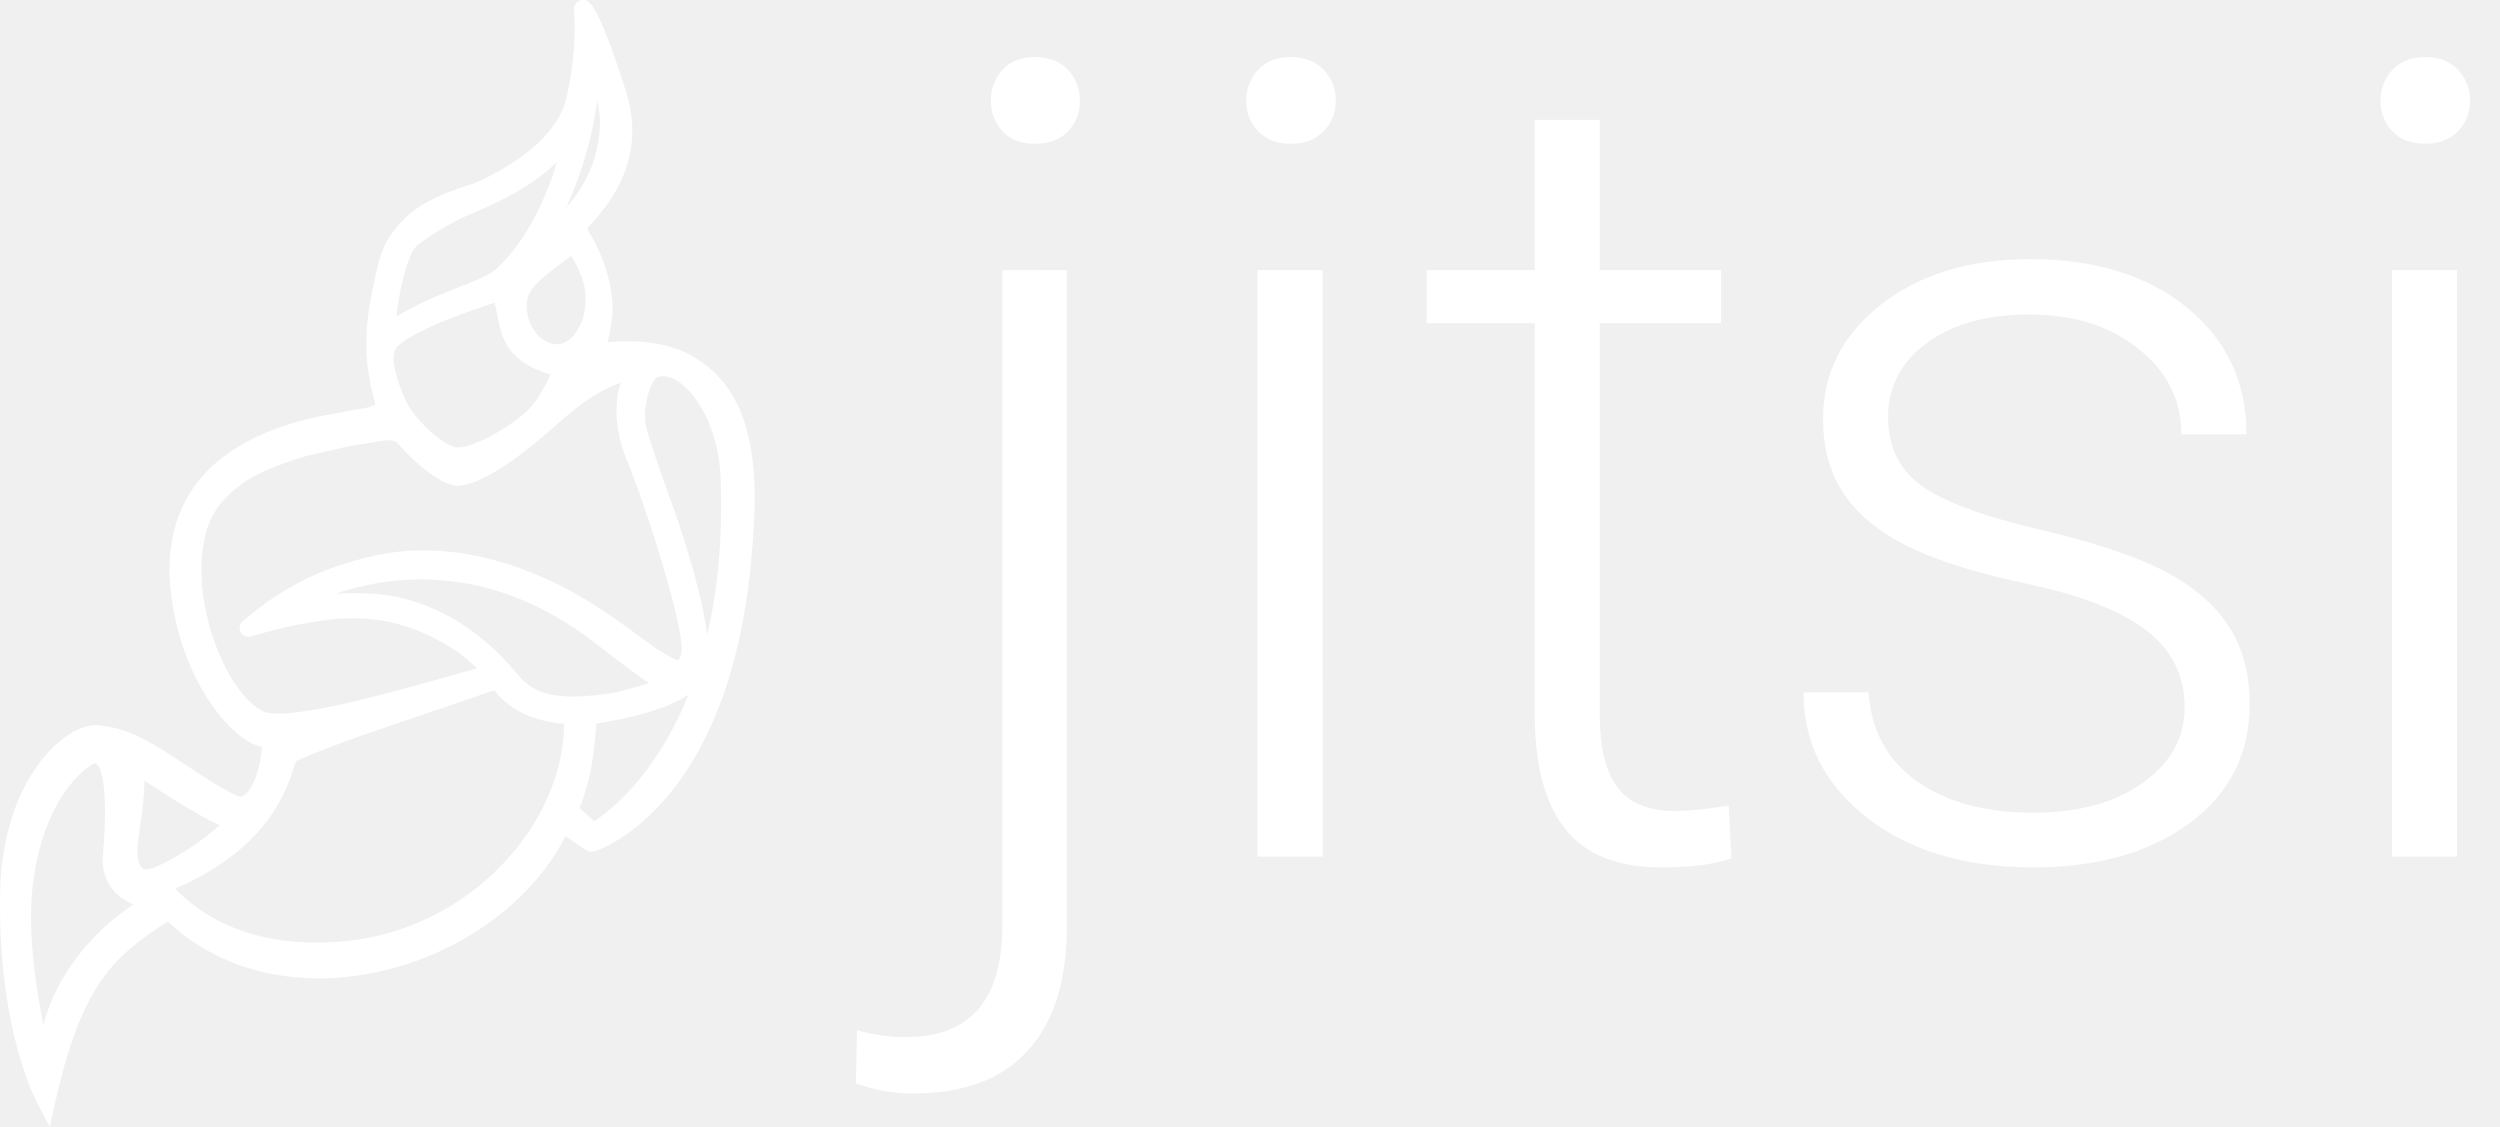
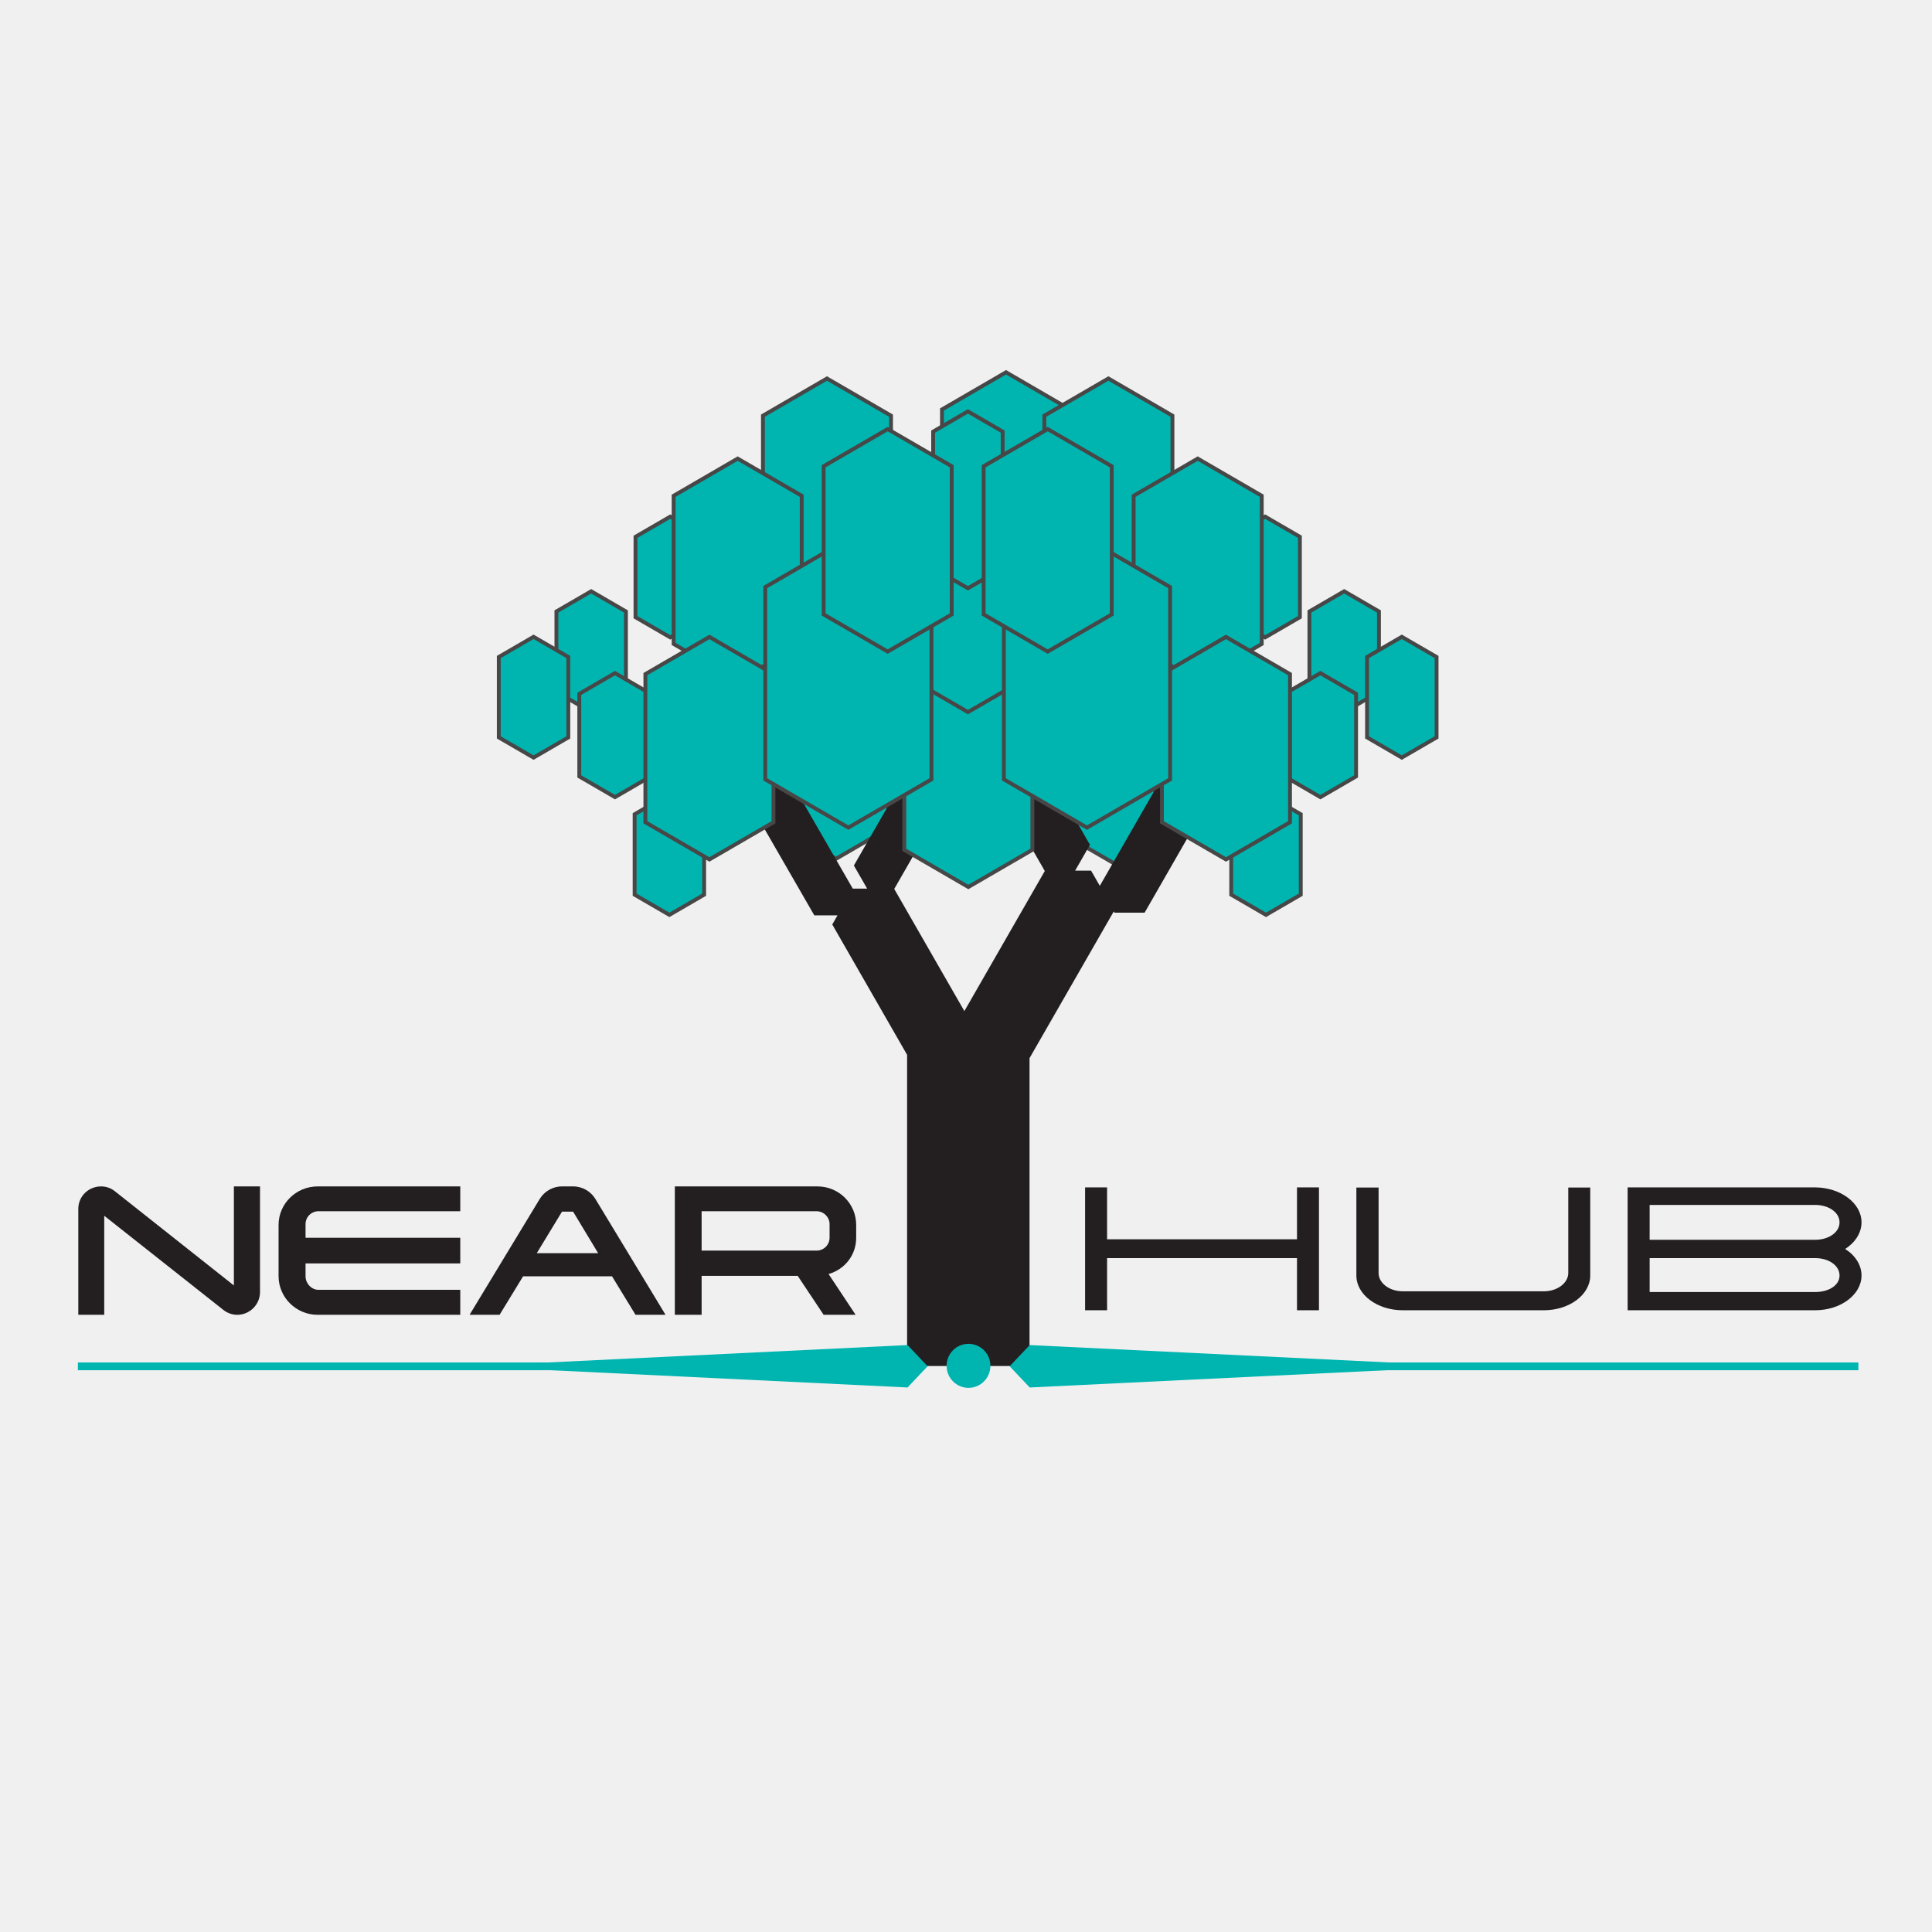
- <svg xmlns="http://www.w3.org/2000/svg" width="71" height="32" viewBox="0 0 71 32" fill="none">
-   <path d="M20.945 11.496C20.688 10.945 20.272 10.482 19.752 10.166C19.133 9.773 18.36 9.69 17.821 9.69C17.639 9.69 17.458 9.7 17.277 9.718H17.264C17.274 9.644 17.293 9.548 17.309 9.47C17.336 9.333 17.366 9.178 17.384 9.016C17.456 8.321 17.208 7.387 16.753 6.636C16.681 6.516 16.684 6.476 16.684 6.476C16.706 6.442 16.733 6.41 16.763 6.383L16.805 6.339C17.88 5.187 18.206 3.921 17.77 2.567C16.944 1.24512e-05 16.722 1.24425e-05 16.56 1.24425e-05C16.524 -0 16.488 0.007 16.455 0.021C16.422 0.036 16.392 0.057 16.368 0.084C16.341 0.116 16.322 0.154 16.31 0.195C16.299 0.236 16.297 0.278 16.303 0.32C16.387 1.171 16.195 2.39 16.067 2.854C15.911 3.437 15.363 4.308 13.635 5.135C13.514 5.187 13.39 5.233 13.264 5.272C12.7 5.46 11.758 5.776 11.235 6.497C10.84 6.959 10.744 7.423 10.573 8.259C10.421 9.003 10.298 9.908 10.539 10.989C10.563 11.096 10.586 11.186 10.607 11.266C10.622 11.323 10.635 11.372 10.645 11.415L10.665 11.411L10.644 11.416C10.66 11.48 10.65 11.496 10.627 11.512C10.543 11.545 10.458 11.571 10.371 11.59C10.115 11.631 9.859 11.677 9.614 11.725C8.836 11.859 6.483 12.264 5.4 13.989C4.731 15.053 4.636 16.442 5.117 18.123C5.615 19.788 6.605 20.931 7.282 21.164L7.293 21.168C7.342 21.19 7.388 21.208 7.434 21.224C7.434 21.27 7.429 21.327 7.423 21.391C7.419 21.419 7.414 21.45 7.41 21.483C7.336 22.026 7.08 22.611 6.819 22.627C6.681 22.6 6.136 22.291 5.75 22.037C5.626 21.956 5.509 21.879 5.398 21.805C4.321 21.093 3.727 20.7 2.819 20.599C2.788 20.596 2.757 20.594 2.726 20.594C1.766 20.594 0.038 22.211 0.001 25.432C-0.017 27.046 0.152 28.522 0.505 29.818C0.757 30.747 1.026 31.276 1.104 31.418L1.415 32L1.557 31.36C2.306 27.968 3.23 27.151 4.768 26.173C5.895 27.229 7.375 27.786 9.061 27.786C10.482 27.786 11.969 27.373 13.246 26.623C14.501 25.887 15.47 24.895 16.062 23.748C16.161 23.812 16.28 23.896 16.358 23.951C16.64 24.148 16.7 24.189 16.8 24.189H16.809C16.919 24.185 17.957 23.837 19.02 22.538C19.638 21.784 20.147 20.851 20.534 19.763C21.013 18.419 21.302 16.832 21.4 15.047C21.509 13.548 21.357 12.355 20.948 11.499L20.945 11.496ZM16.963 2.868C17.052 3.228 17.064 3.603 16.997 3.968C16.897 4.677 16.597 5.312 16.083 5.891C16.521 4.931 16.817 3.913 16.963 2.868ZM16.221 7.27C16.377 7.506 16.497 7.765 16.575 8.038C16.662 8.395 16.646 8.77 16.53 9.119C16.346 9.556 16.1 9.777 15.797 9.777H15.757C15.65 9.761 15.548 9.723 15.456 9.667C15.067 9.439 14.856 8.835 15.008 8.392C15.014 8.379 15.02 8.365 15.026 8.351C15.051 8.287 15.122 8.164 15.319 7.974C15.601 7.725 16.012 7.411 16.22 7.27L16.221 7.27ZM11.715 7.149L11.719 7.142V7.136C11.802 6.931 12.375 6.6 12.755 6.38C12.803 6.352 12.85 6.324 12.897 6.298C13.064 6.21 13.235 6.131 13.409 6.061C14.035 5.795 15.009 5.38 15.812 4.608C15.579 5.425 15.018 6.8 14.097 7.633C13.892 7.818 13.479 7.981 12.999 8.171C12.483 8.374 11.862 8.619 11.26 8.988C11.306 8.517 11.452 7.695 11.712 7.149H11.715ZM11.315 9.811C11.625 9.555 12.192 9.208 14.05 8.595C14.063 8.652 14.078 8.726 14.092 8.8C14.103 8.856 14.115 8.919 14.129 8.988C14.251 9.588 14.385 10.263 15.635 10.637C15.519 10.893 15.28 11.326 15.196 11.409L15.169 11.432L15.149 11.464C14.906 11.854 13.592 12.706 13.003 12.706C12.978 12.706 12.952 12.704 12.928 12.7C12.573 12.632 11.759 11.909 11.52 11.374C11.057 10.325 11.152 9.947 11.312 9.813L11.315 9.811ZM6.686 19.439C6.005 18.426 5.489 16.655 5.827 15.232V15.226C5.99 14.451 6.531 13.995 6.755 13.835L6.787 13.812C7.118 13.523 7.797 13.217 8.698 12.95C8.826 12.917 8.896 12.902 8.899 12.902C9.065 12.868 9.246 12.826 9.422 12.786C9.755 12.701 10.093 12.635 10.433 12.588C10.518 12.579 10.604 12.563 10.685 12.547C10.796 12.523 10.909 12.508 11.022 12.504C11.113 12.499 11.202 12.523 11.278 12.572C11.612 12.968 12.43 13.752 12.966 13.798H12.982H13C13.611 13.765 14.568 13.169 15.845 12.026C16.062 11.834 16.264 11.666 16.462 11.519L16.486 11.501C16.834 11.236 17.218 11.022 17.626 10.864C17.493 11.302 17.386 12.05 17.818 13.104C18.043 13.649 18.474 14.878 18.832 16.081C19.448 18.154 19.362 18.518 19.35 18.552C19.333 18.623 19.305 18.69 19.267 18.752C19.219 18.743 19.173 18.726 19.13 18.703C18.819 18.56 18.471 18.304 18.064 18.003C17.309 17.45 16.37 16.761 14.996 16.224C13.987 15.83 12.983 15.63 12.015 15.63C11.614 15.629 11.213 15.668 10.819 15.744C8.655 16.171 7.514 17.125 6.901 17.638L6.897 17.642C6.856 17.675 6.827 17.719 6.813 17.769C6.799 17.819 6.801 17.872 6.818 17.921C6.836 17.969 6.868 18.01 6.91 18.039C6.952 18.068 7.002 18.083 7.054 18.083C7.109 18.083 7.164 18.067 7.343 18.015C7.992 17.822 8.656 17.684 9.327 17.602C9.568 17.574 9.81 17.559 10.053 17.559C11.1 17.559 12.064 17.879 13.084 18.572C13.318 18.767 13.461 18.897 13.547 18.982L13.459 19.005L12.84 19.18C11.308 19.613 8.991 20.267 7.895 20.267C7.811 20.268 7.727 20.263 7.644 20.253C7.359 20.211 7.013 19.914 6.691 19.439L6.686 19.439ZM2.167 27.212C1.736 27.774 1.418 28.415 1.232 29.098C1.026 28.111 0.784 26.486 0.922 25.222C1.208 22.602 2.506 21.724 2.699 21.678H2.711C2.722 21.678 2.735 21.678 2.76 21.706C2.864 21.818 3.088 22.294 2.925 24.261C2.886 24.666 2.984 25.009 3.215 25.28C3.372 25.459 3.57 25.599 3.791 25.687C3.167 26.1 2.617 26.615 2.165 27.212L2.167 27.212ZM4.373 24.64C4.306 24.67 4.233 24.687 4.159 24.69C4.133 24.692 4.107 24.689 4.082 24.679C4.058 24.67 4.036 24.655 4.018 24.636C3.976 24.593 3.882 24.444 3.912 24.006C3.934 23.79 3.964 23.575 3.992 23.366C4.055 22.971 4.092 22.574 4.104 22.175C4.861 22.67 5.699 23.195 6.242 23.437C5.887 23.751 5.15 24.316 4.373 24.641V24.64ZM14.245 24.57C13.025 25.842 11.377 26.617 9.619 26.746C9.41 26.761 9.202 26.769 9.002 26.769C6.687 26.769 5.511 25.786 4.97 25.239C7.585 24.111 8.116 22.497 8.348 21.793C8.37 21.724 8.39 21.665 8.412 21.613C8.511 21.564 8.829 21.421 9.808 21.055C10.576 20.778 11.497 20.468 12.309 20.195C12.986 19.967 13.57 19.769 13.889 19.652L13.916 19.643C13.98 19.626 14.018 19.617 14.044 19.613L14.062 19.636C14.359 20.024 14.85 20.26 14.854 20.263C15.223 20.428 15.618 20.527 16.021 20.557C16.012 21.956 15.373 23.406 14.249 24.569L14.245 24.57ZM16.274 19.782C15.306 19.782 14.966 19.47 14.649 19.093C13.077 17.219 11.338 16.911 10.663 16.866C10.447 16.852 10.235 16.845 10.032 16.845C9.862 16.845 9.695 16.849 9.533 16.86C10.316 16.593 11.138 16.457 11.965 16.455C13.699 16.455 15.369 17.069 16.926 18.28C17.561 18.774 18.028 19.124 18.432 19.405C18.235 19.463 17.97 19.538 17.635 19.629L17.507 19.664C17.101 19.736 16.689 19.776 16.276 19.782H16.274ZM16.878 23.327C16.776 23.237 16.622 23.094 16.462 22.949C16.609 22.576 16.719 22.191 16.792 21.797C16.868 21.382 16.915 20.837 16.937 20.549C17.397 20.48 17.852 20.383 18.3 20.259C18.84 20.104 19.256 19.928 19.553 19.727C18.627 22.04 17.286 23.055 16.878 23.325V23.327ZM20.082 18.038C19.944 16.899 19.483 15.489 19.302 14.941C19.283 14.877 19.267 14.831 19.256 14.797C19.243 14.754 19.201 14.638 19.116 14.401C18.893 13.781 18.43 12.492 18.348 12.111C18.229 11.55 18.497 10.779 18.668 10.712C18.72 10.692 18.776 10.682 18.833 10.682C19.148 10.682 19.537 10.979 19.845 11.459C20.217 12.035 20.438 12.799 20.467 13.603C20.531 15.357 20.368 16.822 20.083 18.038" fill="white" />
-   <path d="M30.298 7.67V26.314C30.298 27.853 29.928 29.029 29.189 29.839C28.45 30.65 27.362 31.055 25.925 31.055C25.373 31.056 24.826 30.958 24.309 30.766L24.339 29.254C24.789 29.387 25.256 29.454 25.725 29.454C27.552 29.454 28.465 28.401 28.465 26.296V7.672L30.298 7.67ZM29.39 1.62C29.79 1.62 30.103 1.74 30.329 1.98C30.554 2.216 30.675 2.533 30.668 2.859C30.672 3.019 30.644 3.179 30.586 3.329C30.528 3.479 30.441 3.616 30.329 3.731C30.103 3.966 29.79 4.083 29.39 4.083C28.999 4.083 28.694 3.965 28.474 3.731C28.253 3.496 28.134 3.182 28.143 2.859C28.134 2.534 28.253 2.218 28.474 1.98C28.694 1.74 29 1.62 29.39 1.62Z" fill="white" />
-   <path d="M35.395 2.859C35.387 2.533 35.509 2.216 35.734 1.98C35.959 1.74 36.267 1.62 36.657 1.62C37.048 1.62 37.358 1.74 37.589 1.98C37.703 2.096 37.791 2.233 37.851 2.384C37.91 2.535 37.939 2.697 37.935 2.859C37.94 3.02 37.911 3.181 37.852 3.33C37.792 3.48 37.703 3.617 37.589 3.731C37.358 3.966 37.048 4.084 36.657 4.083C36.267 4.083 35.959 3.965 35.734 3.731C35.622 3.616 35.535 3.479 35.477 3.329C35.419 3.179 35.391 3.019 35.395 2.859ZM37.566 24.328H35.715V7.67H37.562L37.566 24.328Z" fill="white" />
-   <path d="M45.432 3.405V7.67H48.88V9.179H45.432V20.291C45.432 21.216 45.599 21.905 45.932 22.357C46.266 22.808 46.823 23.035 47.603 23.035C47.91 23.035 48.408 22.983 49.096 22.881L49.172 24.376C48.69 24.547 48.033 24.633 47.202 24.636C45.94 24.636 45.021 24.269 44.446 23.535C43.871 22.801 43.585 21.721 43.587 20.294V9.179H40.52V7.67H43.587V3.405H45.432Z" fill="white" />
-   <path d="M62.044 20.096C62.044 19.183 61.677 18.449 60.943 17.894C60.21 17.34 59.104 16.907 57.626 16.593C56.147 16.28 55 15.921 54.184 15.516C53.368 15.111 52.763 14.615 52.368 14.028C51.972 13.443 51.775 12.735 51.775 11.904C51.775 10.59 52.325 9.504 53.423 8.648C54.521 7.791 55.927 7.362 57.641 7.36C59.498 7.36 60.989 7.819 62.113 8.738C63.237 9.657 63.8 10.855 63.799 12.333H61.951C61.951 11.358 61.544 10.548 60.728 9.901C59.912 9.254 58.883 8.931 57.641 8.931C56.429 8.931 55.457 9.201 54.723 9.74C53.99 10.278 53.623 10.979 53.622 11.84C53.622 12.672 53.928 13.316 54.538 13.772C55.149 14.229 56.262 14.647 57.879 15.027C59.496 15.406 60.707 15.812 61.513 16.243C62.319 16.675 62.916 17.193 63.305 17.798C63.695 18.404 63.89 19.138 63.89 20C63.89 21.408 63.323 22.532 62.189 23.372C61.055 24.211 59.574 24.632 57.747 24.634C55.808 24.634 54.235 24.164 53.029 23.226C51.822 22.287 51.219 21.099 51.22 19.662H53.067C53.139 20.739 53.593 21.578 54.429 22.179C55.266 22.78 56.372 23.08 57.747 23.08C59.031 23.08 60.067 22.797 60.857 22.233C61.647 21.669 62.042 20.956 62.044 20.096Z" fill="white" />
-   <path d="M67.61 2.859C67.602 2.533 67.723 2.216 67.948 1.98C68.174 1.74 68.482 1.62 68.872 1.62C69.263 1.62 69.573 1.74 69.804 1.98C69.917 2.096 70.005 2.233 70.064 2.385C70.123 2.536 70.151 2.697 70.147 2.859C70.151 3.02 70.123 3.181 70.064 3.33C70.004 3.48 69.915 3.617 69.801 3.731C69.57 3.966 69.259 4.084 68.87 4.083C68.48 4.083 68.172 3.965 67.946 3.731C67.834 3.616 67.747 3.479 67.689 3.329C67.63 3.179 67.603 3.019 67.607 2.859H67.61ZM69.778 24.328H67.933V7.67H69.781L69.778 24.328Z" fill="white" />
+ <svg xmlns="http://www.w3.org/2000/svg" width="100%" height="100%" viewBox="0 0 500 500" version="1.1" xml:space="preserve" style="fill-rule:evenodd;clip-rule:evenodd;stroke-miterlimit:10;">
+   <g transform="matrix(1.11049,0,0,1.11668,278.646,217.827)">
+     <path d="M0,-21.077L9.161,-26.366L18.322,-21.077L18.322,0L9.161,5.289L0,0L0,-21.077Z" style="fill:rgb(0,181,176);fill-rule:nonzero;stroke:rgb(71,71,71);stroke-width:0.9px;" />
+   </g>
+   <g transform="matrix(1.11049,0,0,1.11668,202.749,214.355)">
+     <path d="M0,-28.191L12.253,-35.265L24.507,-28.191L24.507,-0.001L12.253,7.074L0,-0.001L0,-28.191Z" style="fill:rgb(0,181,176);fill-rule:nonzero;stroke:rgb(71,71,71);stroke-width:0.9px;" />
+   </g>
+   <g transform="matrix(1.11049,0,0,1.11668,182.231,231.543)">
+     <path d="M0,-18.637L-8.101,-23.314L-16.202,-18.637L-16.202,0L-8.101,4.677L0,0L0,-18.637Z" style="fill:rgb(0,181,176);fill-rule:nonzero;stroke:rgb(71,71,71);stroke-width:0.9px;" />
+   </g>
+   <g transform="matrix(1.11049,0,0,1.11668,161.993,179.058)">
+     <path d="M0,-18.637L-8.101,-23.314L-16.202,-18.637L-16.202,0L-8.101,4.677L0,0L0,-18.637Z" style="fill:rgb(0,181,176);fill-rule:nonzero;stroke:rgb(71,71,71);stroke-width:0.9px;" />
+   </g>
+   <g transform="matrix(1.11049,0,0,1.11668,182.458,159.734)">
+     <path d="M0,-18.637L-8.101,-23.314L-16.202,-18.637L-16.202,0L-8.101,4.677L0,0L0,-18.637Z" style="fill:rgb(0,181,176);fill-rule:nonzero;stroke:rgb(71,71,71);stroke-width:0.9px;" />
+   </g>
+   <g transform="matrix(1.11049,0,0,1.11668,168.396,200.936)">
+     <path d="M0,-19.138L-8.319,-23.941L-16.638,-19.138L-16.638,0L-8.319,4.803L0,0L0,-19.138Z" style="fill:rgb(0,181,176);fill-rule:nonzero;stroke:rgb(71,71,71);stroke-width:0.9px;" />
+   </g>
+   <g transform="matrix(1.11049,0,0,1.11668,216.901,192.052)">
+     <path d="M0,-25.682L-11.163,-32.127L-22.326,-25.682L-22.326,-0L-11.163,6.445L0,-0L0,-25.682Z" style="fill:rgb(0,181,176);fill-rule:nonzero;stroke:rgb(71,71,71);stroke-width:0.9px;" />
+   </g>
+   <g transform="matrix(1.11049,0,0,1.11668,307.682,342.735)">
+     <path d="M0,-125.425L-7.017,-125.425L-20.759,-101.623L-22.791,-105.142L-26.515,-105.142L-23.055,-111.135L-36.882,-135.084L-43.898,-135.084L-47.407,-129.008L-33.58,-105.06L-52.323,-72.597L-68.666,-100.903L-56.309,-122.306L-59.444,-127.737L-65.715,-127.737L-78.073,-106.333L-74.98,-100.977L-78.309,-100.977L-78.319,-100.96L-95.455,-130.523L-101.726,-130.523L-104.862,-125.092L-87.297,-94.787L-81.882,-94.787L-83.109,-92.663L-65.668,-62.455L-65.668,9.659L-37.138,9.659L-37.138,-61.687L-17.505,-95.693L-17.335,-95.399L-10.319,-95.399L3.508,-119.348L0,-125.425Z" style="fill:rgb(35,31,32);fill-rule:nonzero;" />
+   </g>
+   <g transform="matrix(1.11049,0,0,1.11668,267.178,219.933)">
+     <path d="M0,-34.336L-14.925,-42.953L-29.85,-34.336L-29.85,0L-14.925,8.617L0,0L0,-34.336Z" style="fill:rgb(0,181,176);fill-rule:nonzero;stroke:rgb(71,71,71);stroke-width:0.9px;" />
+   </g>
+   <g transform="matrix(1.11049,0,0,1.11668,280.126,163.056)">
+     <path d="M0,-34.336L-14.925,-42.953L-29.85,-34.336L-29.85,0L-14.925,8.617L0,0L0,-34.336Z" style="fill:rgb(0,181,176);fill-rule:nonzero;stroke:rgb(71,71,71);stroke-width:0.9px;" />
+   </g>
+   <g transform="matrix(1.11049,0,0,1.11668,267.074,174.672)">
+     <path d="M0,-34.336L-14.925,-42.953L-29.85,-34.336L-29.85,0L-14.925,8.617L0,0L0,-34.336Z" style="fill:rgb(0,181,176);fill-rule:nonzero;stroke:rgb(71,71,71);stroke-width:0.9px;" />
+   </g>
+   <g transform="matrix(1.11049,0,0,1.11668,276.931,144.311)">
+     <path d="M0,-34.336L-14.925,-42.953L-29.85,-34.336L-29.85,0L-14.925,8.617L0,0L0,-34.336Z" style="fill:rgb(0,181,176);fill-rule:nonzero;stroke:rgb(71,71,71);stroke-width:0.9px;" />
+   </g>
+   <g transform="matrix(1.11049,0,0,1.11668,230.595,145.918)">
+     <path d="M0,-34.336L-14.925,-42.953L-29.85,-34.336L-29.85,0L-14.925,8.617L0,0L0,-34.336Z" style="fill:rgb(0,181,176);fill-rule:nonzero;stroke:rgb(71,71,71);stroke-width:0.9px;" />
+   </g>
+   <g transform="matrix(1.11049,0,0,1.11668,207.483,166.649)">
+     <path d="M0,-34.336L-14.925,-42.953L-29.85,-34.336L-29.85,0L-14.925,8.617L0,0L0,-34.336Z" style="fill:rgb(0,181,176);fill-rule:nonzero;stroke:rgb(71,71,71);stroke-width:0.9px;" />
+   </g>
+   <g transform="matrix(1.11049,0,0,1.11668,200.171,212.8)">
+     <path d="M0,-34.336L-14.925,-42.953L-29.85,-34.336L-29.85,0L-14.925,8.617L0,0L0,-34.336Z" style="fill:rgb(0,181,176);fill-rule:nonzero;stroke:rgb(71,71,71);stroke-width:0.9px;" />
+   </g>
+   <g transform="matrix(1.11049,0,0,1.11668,259.491,147.022)">
+     <path d="M0,-31.637L-8.101,-36.314L-16.202,-31.637L-16.202,0L-8.101,4.677L0,0L0,-31.637Z" style="fill:rgb(0,181,176);fill-rule:nonzero;stroke:rgb(71,71,71);stroke-width:0.9px;" />
+   </g>
+   <g transform="matrix(1.11049,0,0,1.11668,241.064,201.697)">
+     <path d="M0,-44.56L-19.369,-55.742L-38.737,-44.56L-38.737,0L-19.369,11.182L0,0L0,-44.56Z" style="fill:rgb(0,181,176);fill-rule:nonzero;stroke:rgb(71,71,71);stroke-width:0.9px;" />
+   </g>
+   <g transform="matrix(1.11049,0,0,1.11668,246.303,159.009)">
+     <path d="M0,-34.336L-14.925,-42.953L-29.85,-34.336L-29.85,0L-14.925,8.617L0,0L0,-34.336Z" style="fill:rgb(0,181,176);fill-rule:nonzero;stroke:rgb(71,71,71);stroke-width:0.9px;" />
+   </g>
+   <g transform="matrix(1.11049,0,0,1.11668,147.08,190.841)">
+     <path d="M0,-18.637L-8.101,-23.314L-16.202,-18.637L-16.202,0L-8.101,4.677L0,0L0,-18.637Z" style="fill:rgb(0,181,176);fill-rule:nonzero;stroke:rgb(71,71,71);stroke-width:0.9px;" />
+   </g>
+   <g transform="matrix(1.11049,0,0,1.11668,318.641,231.543)">
+     <path d="M0,-18.637L8.101,-23.314L16.202,-18.637L16.202,0L8.101,4.677L0,0L0,-18.637Z" style="fill:rgb(0,181,176);fill-rule:nonzero;stroke:rgb(71,71,71);stroke-width:0.9px;" />
+   </g>
+   <g transform="matrix(1.11049,0,0,1.11668,338.879,179.058)">
+     <path d="M0,-18.637L8.101,-23.314L16.202,-18.637L16.202,0L8.101,4.677L0,0L0,-18.637Z" style="fill:rgb(0,181,176);fill-rule:nonzero;stroke:rgb(71,71,71);stroke-width:0.9px;" />
+   </g>
+   <g transform="matrix(1.11049,0,0,1.11668,318.415,159.734)">
+     <path d="M0,-18.637L8.101,-23.314L16.202,-18.637L16.202,0L8.101,4.677L0,0L0,-18.637Z" style="fill:rgb(0,181,176);fill-rule:nonzero;stroke:rgb(71,71,71);stroke-width:0.9px;" />
+   </g>
+   <g transform="matrix(1.11049,0,0,1.11668,332.476,200.936)">
+     <path d="M0,-19.138L8.319,-23.941L16.638,-19.138L16.638,0L8.319,4.803L0,0L0,-19.138Z" style="fill:rgb(0,181,176);fill-rule:nonzero;stroke:rgb(71,71,71);stroke-width:0.9px;" />
+   </g>
+   <g transform="matrix(1.11049,0,0,1.11668,270.277,145.918)">
+     <path d="M0,-34.336L14.925,-42.953L29.85,-34.336L29.85,0L14.925,8.617L0,0L0,-34.336Z" style="fill:rgb(0,181,176);fill-rule:nonzero;stroke:rgb(71,71,71);stroke-width:0.9px;" />
+   </g>
+   <g transform="matrix(1.11049,0,0,1.11668,293.389,166.649)">
+     <path d="M0,-34.336L14.925,-42.953L29.85,-34.336L29.85,0L14.925,8.617L0,0L0,-34.336Z" style="fill:rgb(0,181,176);fill-rule:nonzero;stroke:rgb(71,71,71);stroke-width:0.9px;" />
+   </g>
+   <g transform="matrix(1.11049,0,0,1.11668,300.702,212.8)">
+     <path d="M0,-34.336L14.925,-42.953L29.85,-34.336L29.85,0L14.925,8.617L0,0L0,-34.336Z" style="fill:rgb(0,181,176);fill-rule:nonzero;stroke:rgb(71,71,71);stroke-width:0.9px;" />
+   </g>
+   <g transform="matrix(1.11049,0,0,1.11668,259.808,201.697)">
+     <path d="M0,-44.56L19.369,-55.742L38.737,-44.56L38.737,0L19.369,11.182L0,0L0,-44.56Z" style="fill:rgb(0,181,176);fill-rule:nonzero;stroke:rgb(71,71,71);stroke-width:0.9px;" />
+   </g>
+   <g transform="matrix(1.11049,0,0,1.11668,254.569,159.009)">
+     <path d="M0,-34.336L14.925,-42.953L29.85,-34.336L29.85,0L14.925,8.617L0,0L0,-34.336Z" style="fill:rgb(0,181,176);fill-rule:nonzero;stroke:rgb(71,71,71);stroke-width:0.9px;" />
+   </g>
+   <g transform="matrix(1.11049,0,0,1.11668,353.792,190.841)">
+     <path d="M0,-18.637L8.101,-23.314L16.202,-18.637L16.202,0L8.101,4.677L0,0L0,-18.637Z" style="fill:rgb(0,181,176);fill-rule:nonzero;stroke:rgb(71,71,71);stroke-width:0.9px;" />
+   </g>
+   <g transform="matrix(1.11049,0,0,1.11668,20.1577,353.609)">
+     <path d="M0,0L164.659,0" style="fill:none;fill-rule:nonzero;stroke:rgb(0,181,176);stroke-width:1.8px;" />
+   </g>
+   <g transform="matrix(0,-1.11668,-1.11049,0,250.646,347.778)">
+     <path d="M-5.104,-5.104C-7.923,-5.104 -10.208,-2.819 -10.208,0C-10.208,2.819 -7.923,5.104 -5.104,5.104C-2.285,5.104 0,2.819 0,0C0,-2.819 -2.285,-5.104 -5.104,-5.104" style="fill:rgb(0,181,176);fill-rule:nonzero;" />
+   </g>
+   <g transform="matrix(0.765598,0.808875,0.804393,-0.769863,222.017,389.222)">
+     <path d="M-18.694,33.771L-11.91,33.771L-11.574,26.995L-85.549,-43.599L-18.694,33.771Z" style="fill:rgb(0,181,176);fill-rule:nonzero;" />
+   </g>
+   <g transform="matrix(-1.11049,0,0,1.11668,298.35,353.609)">
+     <path d="M-164.436,0L0,0" style="fill:none;fill-rule:nonzero;stroke:rgb(0,181,176);stroke-width:1.8px;" />
+   </g>
+   <g transform="matrix(-0.765598,0.808875,0.804393,0.769863,361.863,317.958)">
+     <path d="M78.764,-43.6L85.548,-43.6L85.884,-36.824L11.909,33.77L78.764,-43.6Z" style="fill:rgb(0,181,176);fill-rule:nonzero;" />
+   </g>
+   <g transform="matrix(1.11049,0,0,1.11668,60.5312,340.272)">
+     <path d="M0,-29.758L6.086,-29.758L6.086,-5.187C6.043,-2.338 3.67,0 0.777,0C-0.389,0 -1.555,-0.425 -2.418,-1.106L-30.217,-22.956L-30.217,0L-36.26,0L-36.26,-24.571C-36.26,-27.462 -33.887,-29.758 -30.951,-29.758C-29.785,-29.758 -28.662,-29.375 -27.756,-28.653L0,-6.802L0,-29.758Z" style="fill:rgb(35,31,32);fill-rule:nonzero;" />
+   </g>
+   <g transform="matrix(1.11049,0,0,1.11668,82.2074,340.272)">
+     <path d="M0,-29.758L33.238,-29.758L33.238,-24.007L0.2,-24.007C-1.484,-24.007 -2.821,-22.646 -2.821,-21.03L-2.821,-17.855L33.238,-17.855L33.238,-11.904L-2.821,-11.904L-2.821,-8.928C-2.821,-7.312 -1.484,-5.794 0.2,-5.794L33.238,-5.794L33.238,0L0,0C-5.008,0 -9.107,-4.038 -9.107,-8.928L-9.107,-20.83C-9.107,-25.762 -5.008,-29.758 0,-29.758" style="fill:rgb(35,31,32);fill-rule:nonzero;" />
+   </g>
+   <g transform="matrix(1.11049,0,0,1.11668,154.801,322.992)">
+     <path d="M0,1.19L-5.835,-8.432L-8.425,-8.432L-14.305,1.19L0,1.19ZM15.706,15.474L8.711,15.474L3.229,6.546L-17.49,6.546L-22.972,15.474L-29.966,15.474L-13.605,-11.393C-12.57,-13.093 -10.626,-14.284 -8.425,-14.284L-5.835,-14.284C-3.634,-14.284 -1.691,-13.093 -0.656,-11.393L15.706,15.474Z" style="fill:rgb(35,31,32);fill-rule:nonzero;" />
+   </g>
+   <g transform="matrix(1.11049,0,0,1.11668,214.693,330.526)">
+     <path d="M0,-12.302C0,-13.917 -1.383,-15.279 -3.023,-15.279L-29.819,-15.279L-29.819,-6.151L-3.023,-6.151C-1.383,-6.151 0,-7.468 0,-9.126L0,-12.302ZM-0.232,-0.724L6.069,8.728L-1.383,8.728L-7.426,-0.3L-29.819,-0.3L-29.819,8.728L-36.062,8.728L-36.062,-21.03L-2.823,-21.03C2.184,-21.03 6.2,-17.034 6.2,-12.102L6.2,-9.126C6.2,-5.088 3.522,-1.787 -0.232,-0.724" style="fill:rgb(35,31,32);fill-rule:nonzero;" />
+   </g>
+   <g transform="matrix(1.11049,0,0,1.11668,335.659,339.094)">
+     <path d="M0,-28.476L5.123,-28.476L5.123,0L0,0L0,-12.086L-44.258,-12.086L-44.258,0L-49.381,0L-49.381,-28.476L-44.258,-28.476L-44.258,-16.448L0,-16.448L0,-28.476Z" style="fill:rgb(35,31,32);fill-rule:nonzero;" />
+   </g>
+   <g transform="matrix(1.11049,0,0,1.11668,405.865,339.094)">
+     <path d="M0,-28.436L5.123,-28.436L5.123,-8.055C5.123,-3.621 0.271,0 -5.668,0L-38.59,0C-44.531,0 -49.381,-3.621 -49.381,-8.055L-49.381,-28.436L-44.203,-28.436L-44.203,-8.627C-44.203,-6.308 -41.695,-4.396 -38.59,-4.396L-5.668,-4.396C-2.563,-4.396 0,-6.308 0,-8.627L0,-28.436Z" style="fill:rgb(35,31,32);fill-rule:nonzero;" />
+   </g>
+   <g transform="matrix(1.11049,0,0,1.11668,476.071,316.29)">
+     <path d="M0,12.366C0,10.007 -2.563,8.336 -5.668,8.336L-44.258,8.336L-44.258,16.196L-5.668,16.196C-2.563,16.196 0,14.684 0,12.366M0,0.04C0,-2.279 -2.563,-3.991 -5.668,-3.991L-44.258,-3.991L-44.258,4.09L-5.668,4.09C-2.563,4.09 0,2.399 0,0.04M1.309,6.223C3.652,7.688 5.123,9.926 5.123,12.366C5.123,16.801 0.271,20.421 -5.668,20.421L-49.381,20.421L-49.381,-8.055L-5.668,-8.055C0.271,-8.015 5.123,-4.394 5.123,0.04C5.123,2.481 3.652,4.719 1.309,6.223" style="fill:rgb(35,31,32);fill-rule:nonzero;" />
+   </g>
</svg>
